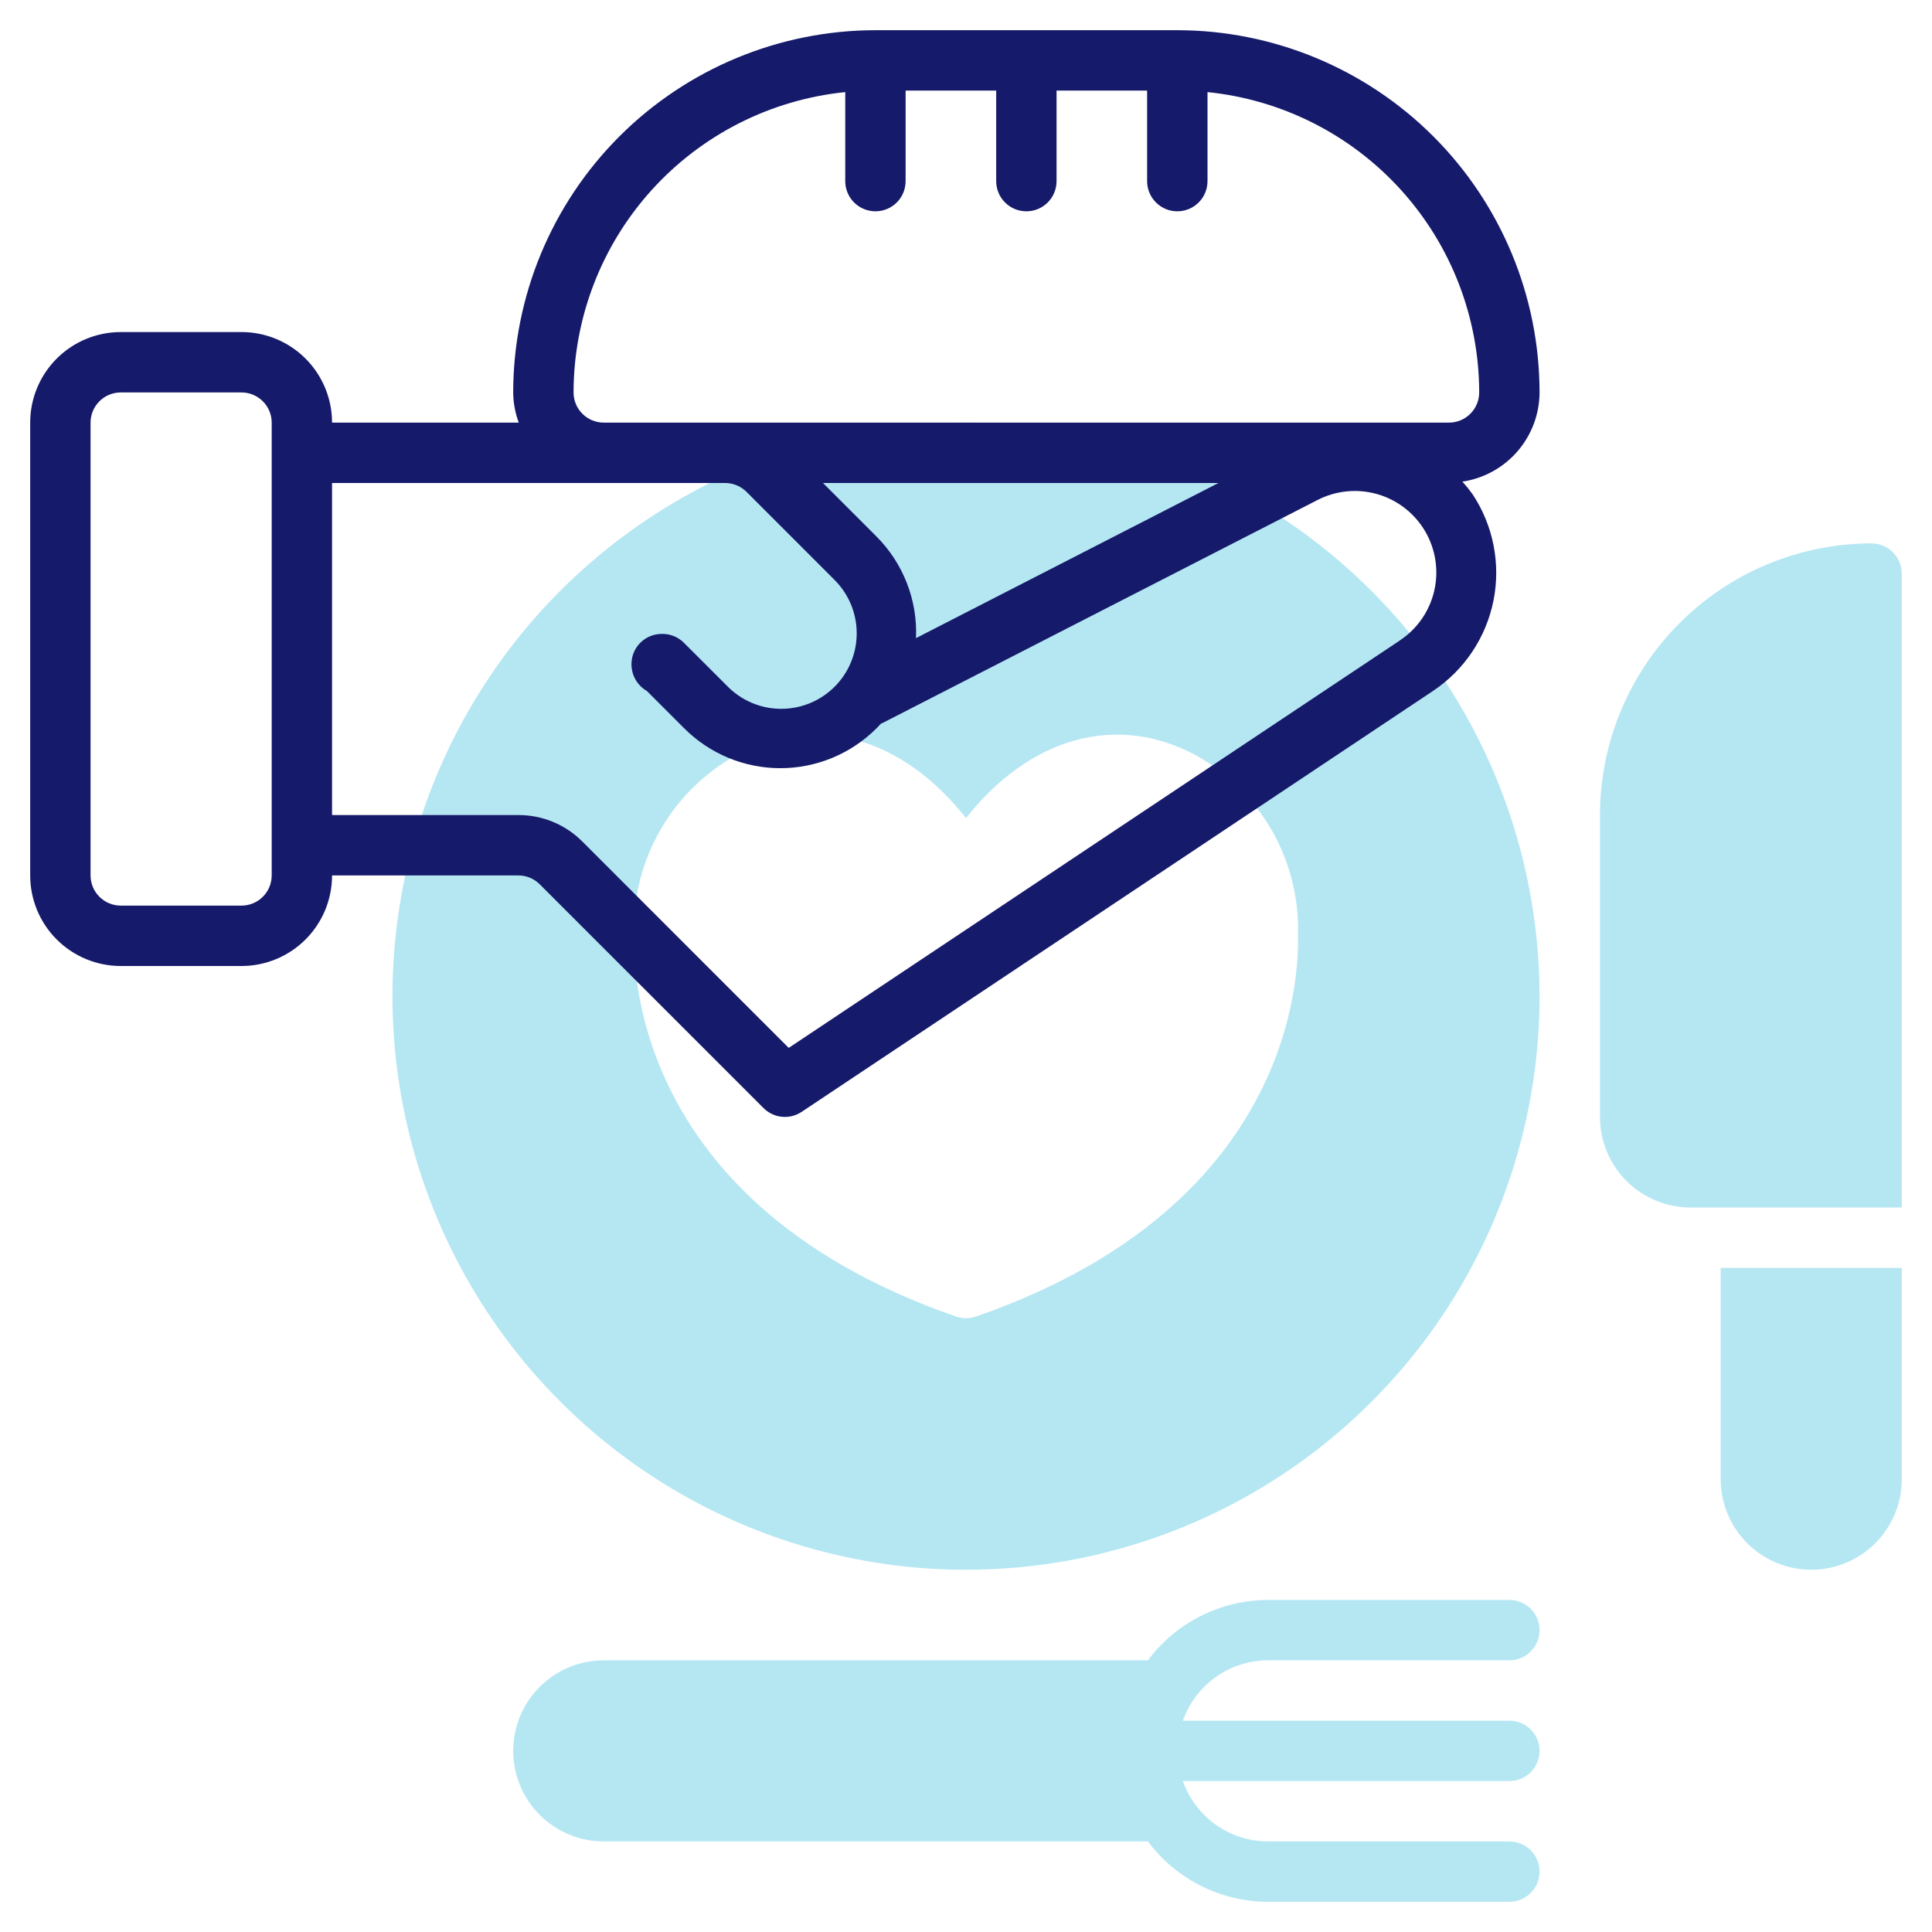
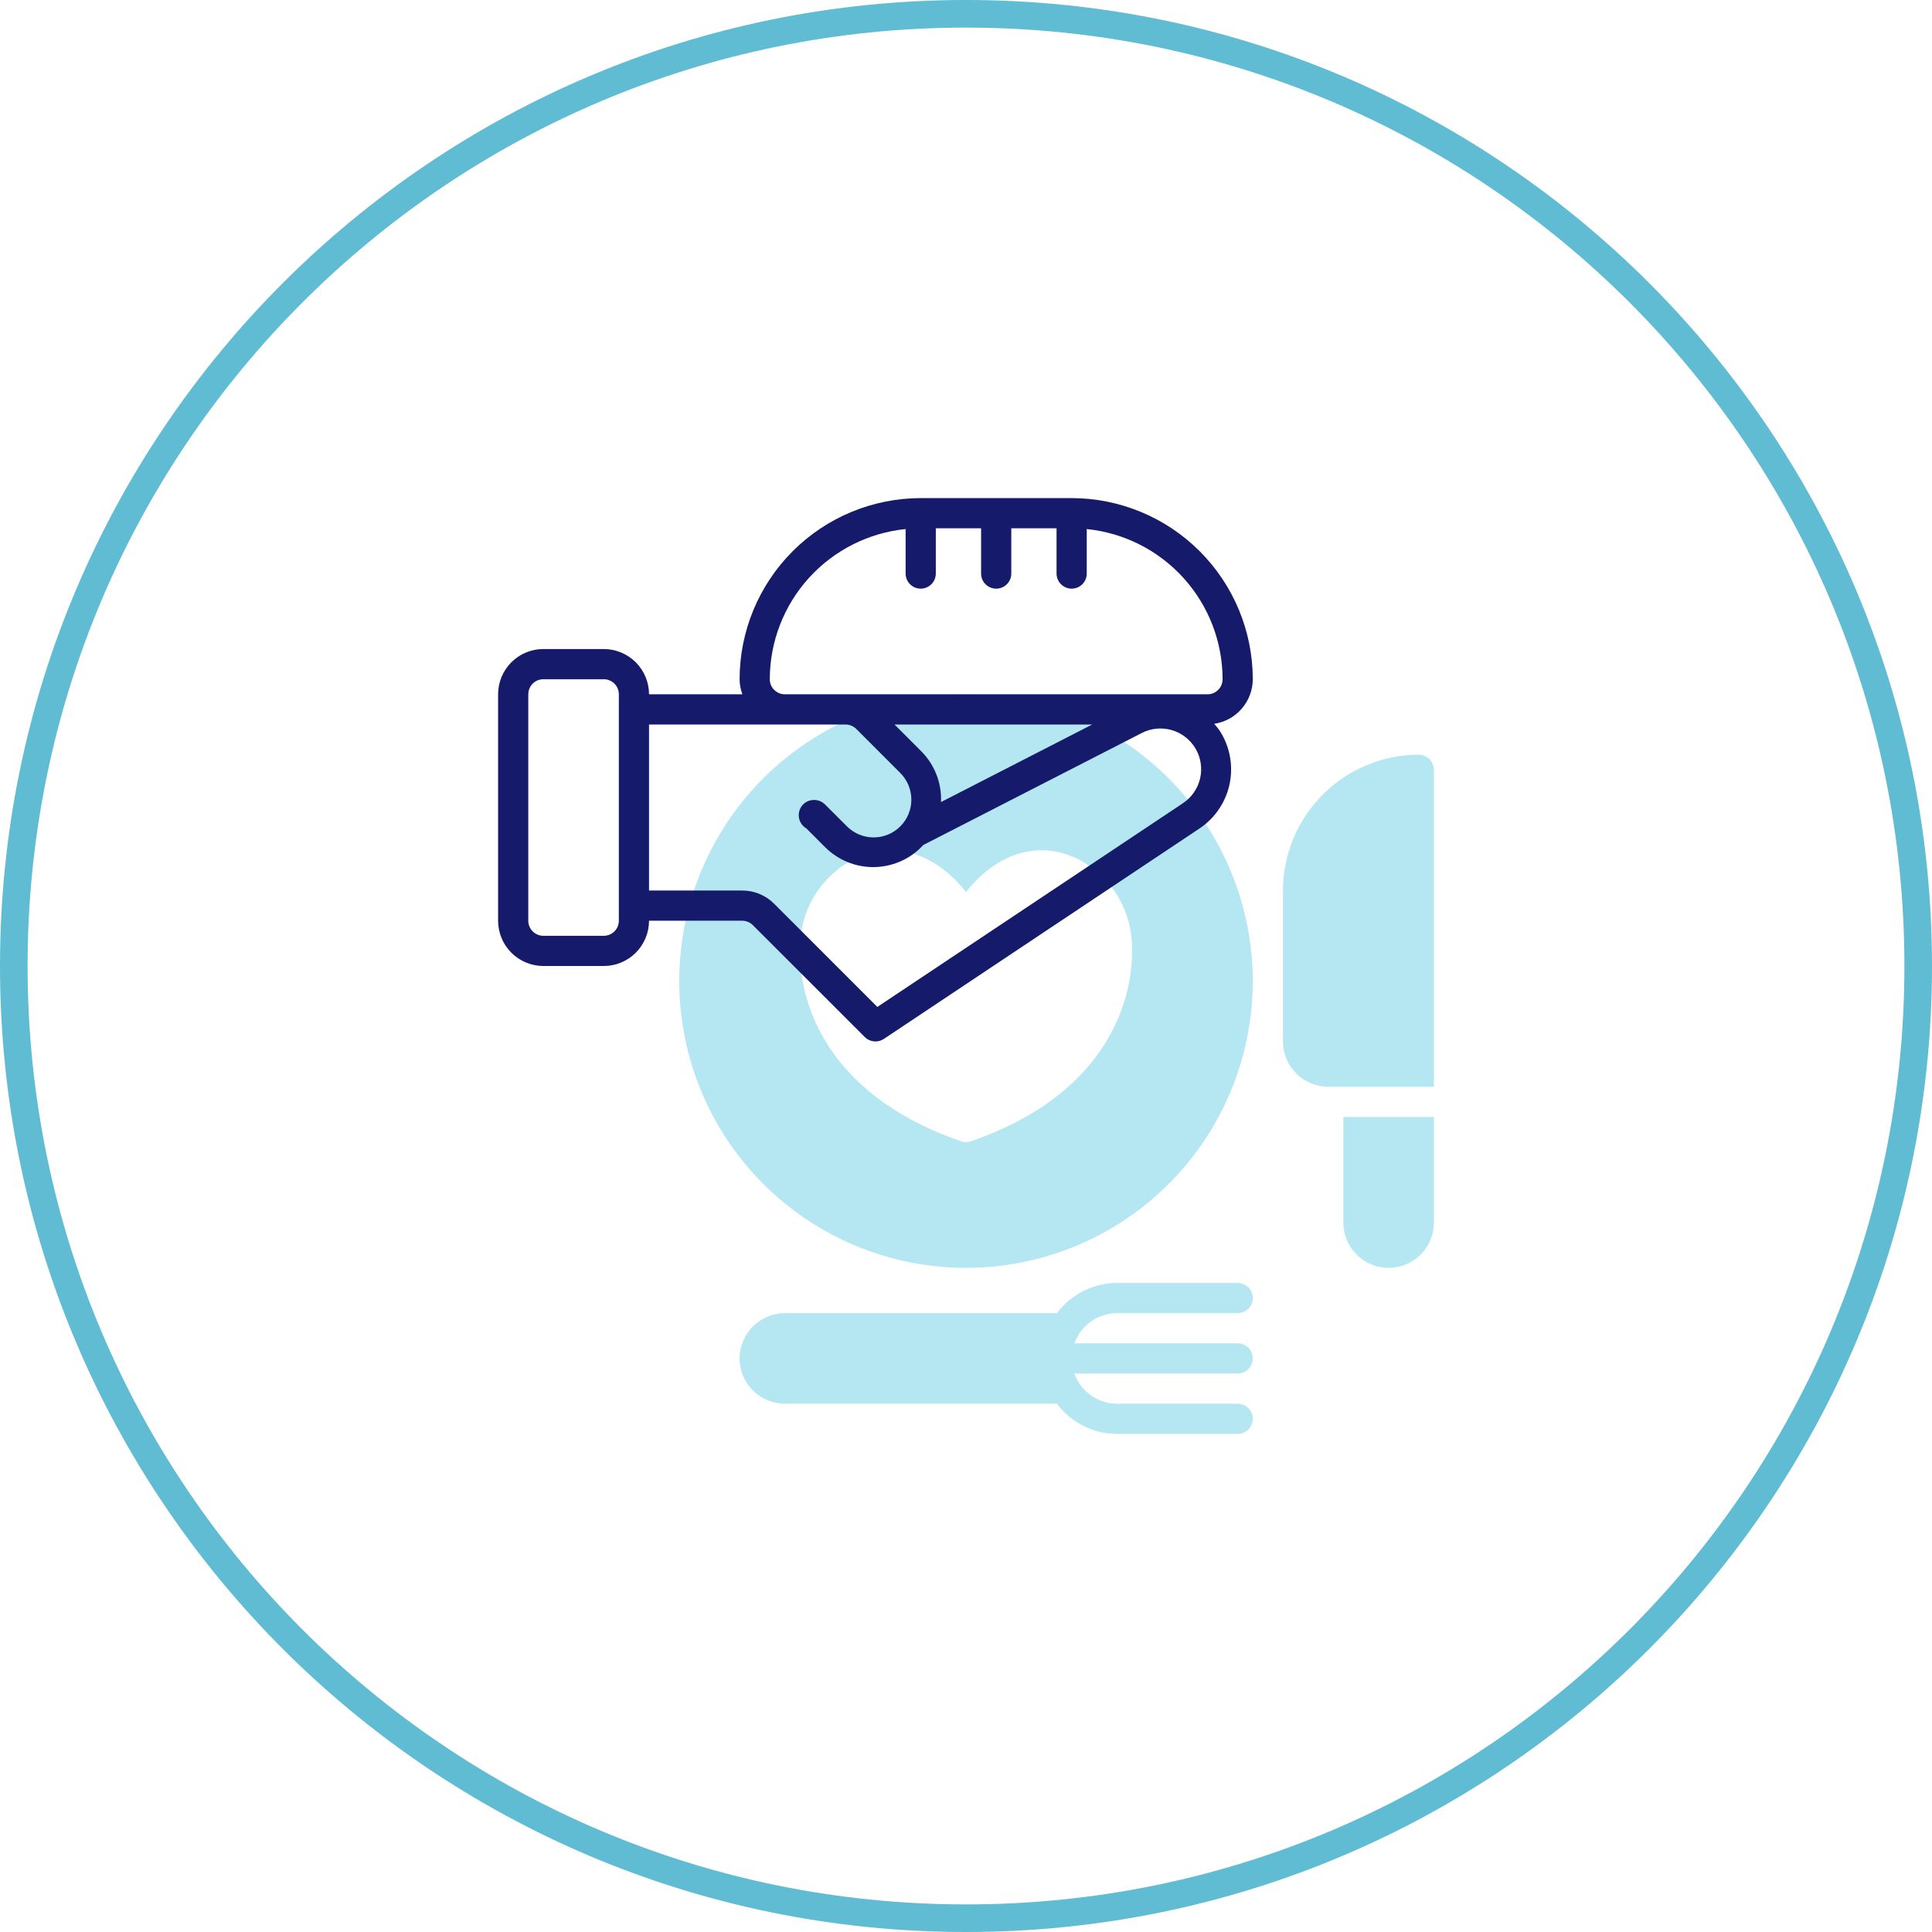
- <svg xmlns="http://www.w3.org/2000/svg" width="70" height="70" viewBox="0 0 70 70" fill="none">
-   <path d="M67.794 19.688C65.187 19.695 62.69 20.736 60.849 22.581C59.007 24.425 57.972 26.925 57.969 29.531V40.469C57.969 41.339 58.315 42.174 58.93 42.789C59.545 43.404 60.38 43.75 61.25 43.75H68.906V20.781C68.905 20.636 68.875 20.493 68.819 20.36C68.762 20.226 68.68 20.105 68.577 20.004C68.474 19.902 68.351 19.822 68.217 19.768C68.082 19.713 67.939 19.686 67.794 19.688Z" fill="#B5E7F3" />
-   <path d="M45.938 60.156H54.688C54.978 60.156 55.256 60.041 55.461 59.836C55.666 59.631 55.781 59.353 55.781 59.062C55.781 58.772 55.666 58.494 55.461 58.289C55.256 58.084 54.978 57.969 54.688 57.969H45.938C45.093 57.971 44.261 58.17 43.506 58.55C42.752 58.929 42.096 59.479 41.591 60.156H21.875C21.005 60.156 20.17 60.502 19.555 61.117C18.939 61.733 18.594 62.567 18.594 63.438C18.594 64.308 18.939 65.142 19.555 65.758C20.17 66.373 21.005 66.719 21.875 66.719H41.591C42.096 67.396 42.752 67.945 43.506 68.325C44.261 68.705 45.093 68.904 45.938 68.906H54.688C54.978 68.906 55.256 68.791 55.461 68.586C55.666 68.381 55.781 68.103 55.781 67.812C55.781 67.522 55.666 67.244 55.461 67.039C55.256 66.834 54.978 66.719 54.688 66.719H45.938C45.261 66.716 44.602 66.504 44.051 66.113C43.5 65.721 43.083 65.169 42.858 64.531H54.688C54.978 64.531 55.256 64.416 55.461 64.211C55.666 64.006 55.781 63.728 55.781 63.438C55.781 63.147 55.666 62.869 55.461 62.664C55.256 62.459 54.978 62.344 54.688 62.344H42.858C43.083 61.706 43.5 61.154 44.051 60.762C44.602 60.371 45.261 60.159 45.938 60.156Z" fill="#B5E7F3" />
-   <path d="M35 15.312C30.89 15.312 26.872 16.531 23.455 18.815C20.037 21.098 17.373 24.344 15.801 28.141C14.228 31.938 13.816 36.117 14.618 40.148C15.42 44.179 17.399 47.882 20.305 50.788C23.212 53.695 26.915 55.674 30.946 56.476C34.977 57.278 39.155 56.866 42.953 55.293C46.75 53.72 49.995 51.057 52.279 47.639C54.562 44.222 55.781 40.204 55.781 36.094C55.775 30.584 53.584 25.302 49.688 21.406C45.792 17.51 40.51 15.319 35 15.312ZM35.358 47.701C35.126 47.781 34.874 47.781 34.642 47.701C22.123 43.363 23.016 33.871 22.969 33.762C22.951 32.456 23.288 31.17 23.944 30.041C24.6 28.912 25.55 27.982 26.693 27.35C29.561 25.812 32.696 26.72 35 29.641C37.303 26.724 40.436 25.82 43.307 27.354C44.45 27.985 45.4 28.914 46.056 30.043C46.711 31.171 47.049 32.457 47.031 33.762C46.984 33.871 47.864 43.367 35.358 47.701Z" fill="#B5E7F3" />
-   <path d="M62.344 53.594C62.344 54.464 62.69 55.299 63.305 55.914C63.92 56.529 64.755 56.875 65.625 56.875C66.495 56.875 67.33 56.529 67.945 55.914C68.561 55.299 68.906 54.464 68.906 53.594V45.938H62.344V53.594Z" fill="#B5E7F3" />
-   <path d="M55.781 14.219C55.778 10.739 54.394 7.403 51.933 4.942C49.472 2.482 46.136 1.098 42.656 1.094H31.719C28.239 1.098 24.903 2.482 22.442 4.942C19.982 7.403 18.598 10.739 18.594 14.219C18.597 14.592 18.666 14.962 18.795 15.312H12.031C12.031 14.442 11.685 13.608 11.07 12.992C10.455 12.377 9.62 12.031 8.75 12.031H4.375C3.505 12.031 2.67 12.377 2.055 12.992C1.439 13.608 1.094 14.442 1.094 15.312V31.719C1.094 32.589 1.439 33.424 2.055 34.039C2.67 34.654 3.505 35 4.375 35H8.75C9.62 35 10.455 34.654 11.07 34.039C11.685 33.424 12.031 32.589 12.031 31.719H18.782C19.072 31.719 19.35 31.834 19.555 32.039L27.664 40.148C27.843 40.327 28.078 40.438 28.33 40.463C28.582 40.488 28.834 40.425 29.044 40.285L51.927 25.03C53.059 24.272 53.845 23.096 54.112 21.759C54.378 20.423 54.104 19.035 53.349 17.9C53.236 17.743 53.115 17.593 52.984 17.451C53.76 17.335 54.468 16.945 54.981 16.353C55.494 15.76 55.778 15.003 55.781 14.219ZM9.844 31.719C9.844 32.009 9.729 32.287 9.523 32.492C9.318 32.697 9.04 32.812 8.75 32.812H4.375C4.085 32.812 3.807 32.697 3.602 32.492C3.396 32.287 3.281 32.009 3.281 31.719V15.312C3.281 15.022 3.396 14.744 3.602 14.539C3.807 14.334 4.085 14.219 4.375 14.219H8.75C9.04 14.219 9.318 14.334 9.523 14.539C9.729 14.744 9.844 15.022 9.844 15.312V31.719ZM50.713 23.21L28.576 37.967L21.102 30.493C20.798 30.187 20.436 29.944 20.038 29.779C19.64 29.614 19.213 29.53 18.782 29.531H12.031V17.5H26.273C26.563 17.501 26.841 17.616 27.047 17.82L30.206 20.981C30.467 21.234 30.675 21.535 30.819 21.869C30.962 22.203 31.037 22.562 31.04 22.925C31.043 23.288 30.974 23.648 30.836 23.984C30.699 24.32 30.496 24.625 30.239 24.882C29.982 25.138 29.677 25.341 29.341 25.479C29.005 25.616 28.645 25.685 28.281 25.682C27.918 25.679 27.559 25.603 27.226 25.46C26.892 25.316 26.591 25.108 26.339 24.847L24.787 23.297C24.775 23.284 24.762 23.271 24.748 23.26C24.561 23.085 24.318 22.983 24.062 22.969H23.953C23.738 22.973 23.528 23.04 23.351 23.163C23.174 23.285 23.036 23.458 22.957 23.658C22.877 23.861 22.858 24.083 22.903 24.297C22.947 24.511 23.054 24.707 23.208 24.861C23.275 24.929 23.351 24.986 23.435 25.033L24.793 26.391C25.25 26.848 25.793 27.211 26.39 27.458C26.987 27.705 27.627 27.833 28.273 27.833C28.92 27.833 29.56 27.705 30.157 27.458C30.754 27.211 31.297 26.848 31.754 26.391C31.808 26.336 31.863 26.282 31.913 26.224C31.943 26.212 31.973 26.199 32.001 26.183L47.729 18.12C48.401 17.772 49.18 17.695 49.907 17.905C50.633 18.115 51.252 18.596 51.635 19.248C52.017 19.9 52.135 20.674 51.964 21.411C51.793 22.148 51.345 22.791 50.714 23.207L50.713 23.21ZM29.819 17.5H44.147L33.188 23.121C33.218 22.44 33.105 21.761 32.858 21.127C32.611 20.492 32.235 19.916 31.753 19.435L29.819 17.5ZM52.5 15.312H21.875C21.585 15.312 21.307 15.197 21.102 14.992C20.896 14.787 20.781 14.509 20.781 14.219C20.785 11.508 21.793 8.896 23.611 6.886C25.43 4.876 27.928 3.611 30.625 3.337V6.562C30.625 6.853 30.74 7.131 30.945 7.336C31.151 7.541 31.429 7.656 31.719 7.656C32.009 7.656 32.287 7.541 32.492 7.336C32.697 7.131 32.812 6.853 32.812 6.562V3.281H36.094V6.562C36.094 6.853 36.209 7.131 36.414 7.336C36.619 7.541 36.897 7.656 37.188 7.656C37.478 7.656 37.756 7.541 37.961 7.336C38.166 7.131 38.281 6.853 38.281 6.562V3.281H41.562V6.562C41.562 6.853 41.678 7.131 41.883 7.336C42.088 7.541 42.366 7.656 42.656 7.656C42.946 7.656 43.224 7.541 43.43 7.336C43.635 7.131 43.75 6.853 43.75 6.562V3.337C46.447 3.611 48.946 4.876 50.764 6.886C52.582 8.896 53.59 11.508 53.594 14.219C53.594 14.509 53.478 14.787 53.273 14.992C53.068 15.197 52.79 15.312 52.5 15.312Z" fill="#151A6A" />
+ <svg xmlns="http://www.w3.org/2000/svg" id="Capa_1" x="0px" y="0px" viewBox="0 0 140 140">
+   <style type="text/css">
+ .st0{fill:none;stroke:#5FBCD3;stroke-width:2;}
+ .st1{fill:#B5E7F3;}
+ .st2{fill:#151A6A;}
+ </style>
+   <circle class="st0" cx="70" cy="70" r="69" />
+   <g transform="translate(35,35) scale(1)">
+     <svg width="70" height="70" viewBox="0 0 70 70" fill="none">
+       <path d="M67.794 19.688C65.187 19.695 62.69 20.736 60.849 22.581C59.007 24.425 57.972 26.925 57.969 29.531V40.469C57.969 41.339 58.315 42.174 58.93 42.789C59.545 43.404 60.38 43.75 61.25 43.75H68.906V20.781C68.905 20.636 68.875 20.493 68.819 20.36C68.762 20.226 68.68 20.105 68.577 20.004C68.474 19.902 68.351 19.822 68.217 19.768C68.082 19.713 67.939 19.686 67.794 19.688Z" fill="#B5E7F3" />
+       <path d="M45.938 60.156H54.688C54.978 60.156 55.256 60.041 55.461 59.836C55.666 59.631 55.781 59.353 55.781 59.062C55.781 58.772 55.666 58.494 55.461 58.289C55.256 58.084 54.978 57.969 54.688 57.969H45.938C45.093 57.971 44.261 58.17 43.506 58.55C42.752 58.929 42.096 59.479 41.591 60.156H21.875C21.005 60.156 20.17 60.502 19.555 61.117C18.939 61.733 18.594 62.567 18.594 63.438C18.594 64.308 18.939 65.142 19.555 65.758C20.17 66.373 21.005 66.719 21.875 66.719H41.591C42.096 67.396 42.752 67.945 43.506 68.325C44.261 68.705 45.093 68.904 45.938 68.906H54.688C54.978 68.906 55.256 68.791 55.461 68.586C55.666 68.381 55.781 68.103 55.781 67.812C55.781 67.522 55.666 67.244 55.461 67.039C55.256 66.834 54.978 66.719 54.688 66.719H45.938C45.261 66.716 44.602 66.504 44.051 66.113C43.5 65.721 43.083 65.169 42.858 64.531H54.688C54.978 64.531 55.256 64.416 55.461 64.211C55.666 64.006 55.781 63.728 55.781 63.438C55.781 63.147 55.666 62.869 55.461 62.664C55.256 62.459 54.978 62.344 54.688 62.344H42.858C43.083 61.706 43.5 61.154 44.051 60.762C44.602 60.371 45.261 60.159 45.938 60.156Z" fill="#B5E7F3" />
+       <path d="M35 15.312C30.89 15.312 26.872 16.531 23.455 18.815C20.037 21.098 17.373 24.344 15.801 28.141C14.228 31.938 13.816 36.117 14.618 40.148C15.42 44.179 17.399 47.882 20.305 50.788C23.212 53.695 26.915 55.674 30.946 56.476C34.977 57.278 39.155 56.866 42.953 55.293C46.75 53.72 49.995 51.057 52.279 47.639C54.562 44.222 55.781 40.204 55.781 36.094C55.775 30.584 53.584 25.302 49.688 21.406C45.792 17.51 40.51 15.319 35 15.312ZM35.358 47.701C35.126 47.781 34.874 47.781 34.642 47.701C22.123 43.363 23.016 33.871 22.969 33.762C22.951 32.456 23.288 31.17 23.944 30.041C24.6 28.912 25.55 27.982 26.693 27.35C29.561 25.812 32.696 26.72 35 29.641C37.303 26.724 40.436 25.82 43.307 27.354C44.45 27.985 45.4 28.914 46.056 30.043C46.711 31.171 47.049 32.457 47.031 33.762C46.984 33.871 47.864 43.367 35.358 47.701Z" fill="#B5E7F3" />
+       <path d="M62.344 53.594C62.344 54.464 62.69 55.299 63.305 55.914C63.92 56.529 64.755 56.875 65.625 56.875C66.495 56.875 67.33 56.529 67.945 55.914C68.561 55.299 68.906 54.464 68.906 53.594V45.938H62.344V53.594Z" fill="#B5E7F3" />
+       <path d="M55.781 14.219C55.778 10.739 54.394 7.403 51.933 4.942C49.472 2.482 46.136 1.098 42.656 1.094H31.719C28.239 1.098 24.903 2.482 22.442 4.942C19.982 7.403 18.598 10.739 18.594 14.219C18.597 14.592 18.666 14.962 18.795 15.312H12.031C12.031 14.442 11.685 13.608 11.07 12.992C10.455 12.377 9.62 12.031 8.75 12.031H4.375C3.505 12.031 2.67 12.377 2.055 12.992C1.439 13.608 1.094 14.442 1.094 15.312V31.719C1.094 32.589 1.439 33.424 2.055 34.039C2.67 34.654 3.505 35 4.375 35H8.75C9.62 35 10.455 34.654 11.07 34.039C11.685 33.424 12.031 32.589 12.031 31.719H18.782C19.072 31.719 19.35 31.834 19.555 32.039L27.664 40.148C27.843 40.327 28.078 40.438 28.33 40.463C28.582 40.488 28.834 40.425 29.044 40.285L51.927 25.03C53.059 24.272 53.845 23.096 54.112 21.759C54.378 20.423 54.104 19.035 53.349 17.9C53.236 17.743 53.115 17.593 52.984 17.451C53.76 17.335 54.468 16.945 54.981 16.353C55.494 15.76 55.778 15.003 55.781 14.219ZM9.844 31.719C9.844 32.009 9.729 32.287 9.523 32.492C9.318 32.697 9.04 32.812 8.75 32.812H4.375C4.085 32.812 3.807 32.697 3.602 32.492C3.396 32.287 3.281 32.009 3.281 31.719V15.312C3.281 15.022 3.396 14.744 3.602 14.539C3.807 14.334 4.085 14.219 4.375 14.219H8.75C9.04 14.219 9.318 14.334 9.523 14.539C9.729 14.744 9.844 15.022 9.844 15.312V31.719ZM50.713 23.21L28.576 37.967L21.102 30.493C20.798 30.187 20.436 29.944 20.038 29.779C19.64 29.614 19.213 29.53 18.782 29.531H12.031V17.5H26.273C26.563 17.501 26.841 17.616 27.047 17.82L30.206 20.981C30.467 21.234 30.675 21.535 30.819 21.869C30.962 22.203 31.037 22.562 31.04 22.925C31.043 23.288 30.974 23.648 30.836 23.984C30.699 24.32 30.496 24.625 30.239 24.882C29.982 25.138 29.677 25.341 29.341 25.479C29.005 25.616 28.645 25.685 28.281 25.682C27.918 25.679 27.559 25.603 27.226 25.46C26.892 25.316 26.591 25.108 26.339 24.847L24.787 23.297C24.775 23.284 24.762 23.271 24.748 23.26C24.561 23.085 24.318 22.983 24.062 22.969H23.953C23.738 22.973 23.528 23.04 23.351 23.163C23.174 23.285 23.036 23.458 22.957 23.658C22.877 23.861 22.858 24.083 22.903 24.297C22.947 24.511 23.054 24.707 23.208 24.861C23.275 24.929 23.351 24.986 23.435 25.033L24.793 26.391C25.25 26.848 25.793 27.211 26.39 27.458C26.987 27.705 27.627 27.833 28.273 27.833C28.92 27.833 29.56 27.705 30.157 27.458C30.754 27.211 31.297 26.848 31.754 26.391C31.808 26.336 31.863 26.282 31.913 26.224C31.943 26.212 31.973 26.199 32.001 26.183L47.729 18.12C48.401 17.772 49.18 17.695 49.907 17.905C50.633 18.115 51.252 18.596 51.635 19.248C52.017 19.9 52.135 20.674 51.964 21.411C51.793 22.148 51.345 22.791 50.714 23.207L50.713 23.21ZM29.819 17.5H44.147L33.188 23.121C33.218 22.44 33.105 21.761 32.858 21.127C32.611 20.492 32.235 19.916 31.753 19.435L29.819 17.5ZM52.5 15.312H21.875C21.585 15.312 21.307 15.197 21.102 14.992C20.896 14.787 20.781 14.509 20.781 14.219C20.785 11.508 21.793 8.896 23.611 6.886C25.43 4.876 27.928 3.611 30.625 3.337V6.562C30.625 6.853 30.74 7.131 30.945 7.336C31.151 7.541 31.429 7.656 31.719 7.656C32.009 7.656 32.287 7.541 32.492 7.336C32.697 7.131 32.812 6.853 32.812 6.562V3.281H36.094V6.562C36.094 6.853 36.209 7.131 36.414 7.336C36.619 7.541 36.897 7.656 37.188 7.656C37.478 7.656 37.756 7.541 37.961 7.336C38.166 7.131 38.281 6.853 38.281 6.562V3.281H41.562V6.562C41.562 6.853 41.678 7.131 41.883 7.336C42.088 7.541 42.366 7.656 42.656 7.656C42.946 7.656 43.224 7.541 43.43 7.336C43.635 7.131 43.75 6.853 43.75 6.562V3.337C46.447 3.611 48.946 4.876 50.764 6.886C52.582 8.896 53.59 11.508 53.594 14.219C53.594 14.509 53.478 14.787 53.273 14.992C53.068 15.197 52.79 15.312 52.5 15.312Z" fill="#151A6A" />
+     </svg>
+   </g>
</svg>
